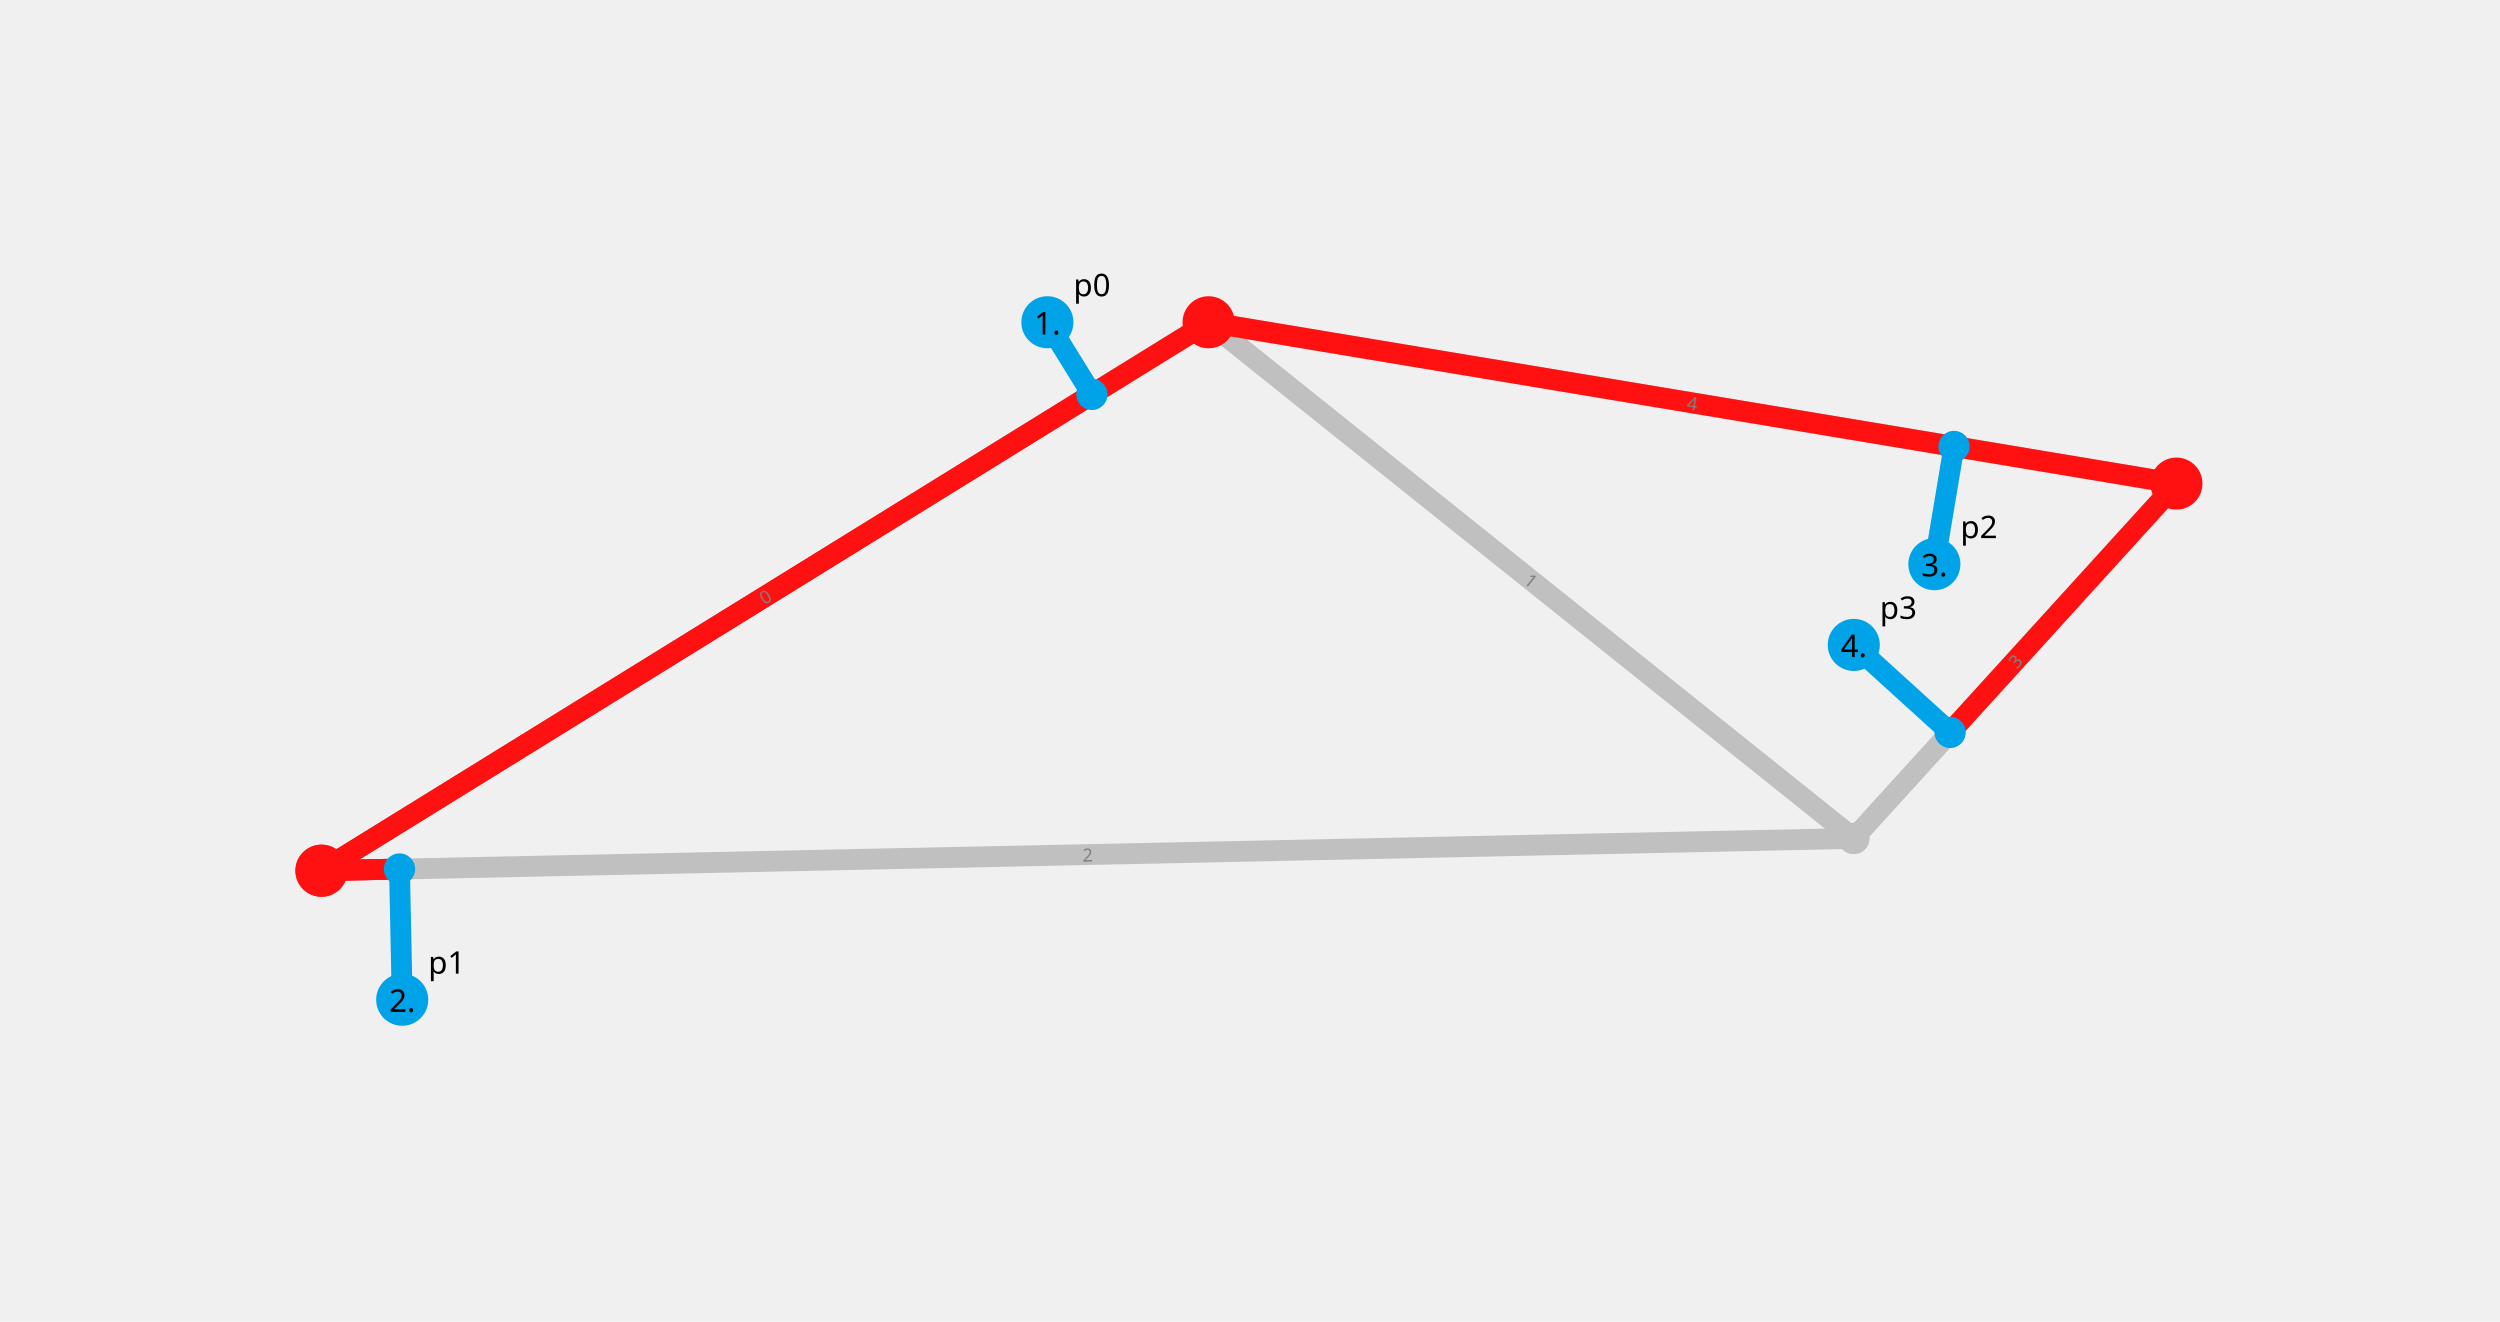
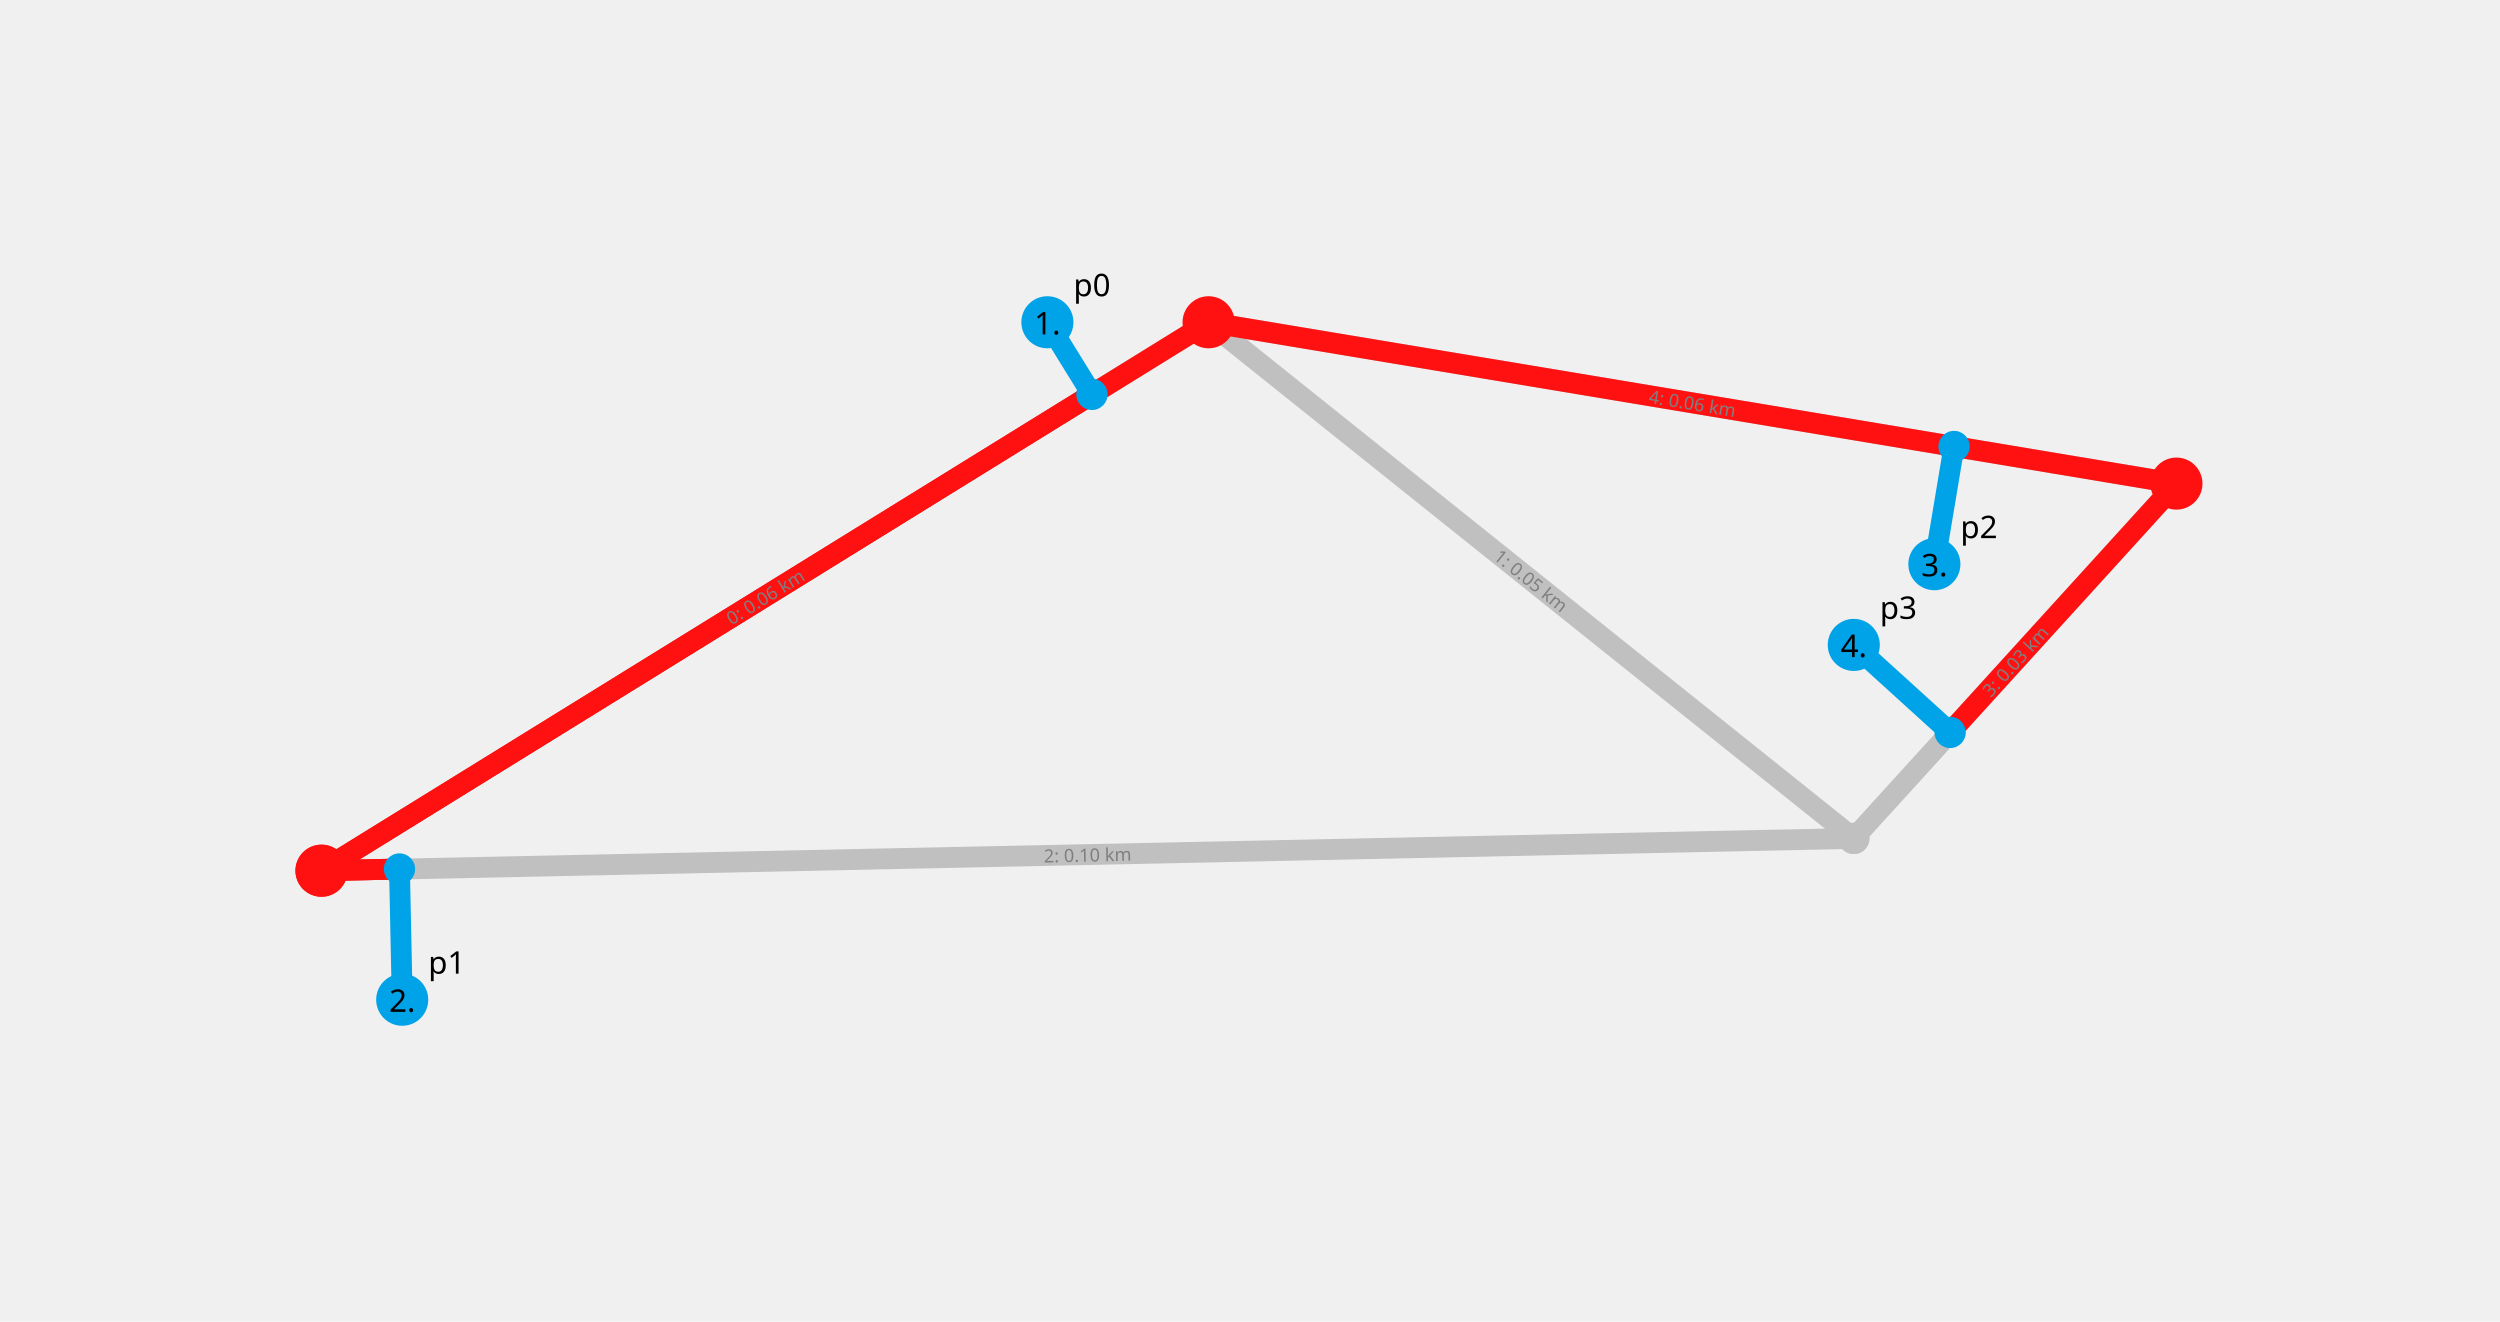
<svg xmlns="http://www.w3.org/2000/svg" version="1.1" width="1920" height="1015" viewBox="-185 -743 1920 1015" font-family="Hermit">
  <rect x="-185" y="-743" width="100%" height="100%" fill="rgb(240, 240, 240)" />
  <line x1="61.9" y1="-74.3" x2="743.2" y2="-495.5" style="stroke:rgb(192, 192, 192);stroke-width:16" />
  <circle cx="61.9" cy="-74.3" r="12" fill="rgb(192, 192, 192)" />
  <circle cx="743.2" cy="-495.5" r="12" fill="rgb(192, 192, 192)" />
  <line x1="743.2" y1="-495.5" x2="1238.7" y2="-99.1" style="stroke:rgb(192, 192, 192);stroke-width:16" />
  <circle cx="1238.7" cy="-99.1" r="12" fill="rgb(192, 192, 192)" />
  <line x1="61.9" y1="-74.3" x2="1238.7" y2="-99.1" style="stroke:rgb(192, 192, 192);stroke-width:16" />
  <circle cx="1238.7" cy="-99.1" r="12" fill="rgb(192, 192, 192)" />
  <line x1="1238.7" y1="-99.1" x2="1486.5" y2="-371.6" style="stroke:rgb(192, 192, 192);stroke-width:16" />
  <circle cx="1486.5" cy="-371.6" r="12" fill="rgb(192, 192, 192)" />
  <line x1="743.2" y1="-495.5" x2="1486.5" y2="-371.6" style="stroke:rgb(192, 192, 192);stroke-width:16" />
  <circle cx="1486.5" cy="-371.6" r="12" fill="rgb(192, 192, 192)" />
  <line x1="653.6" y1="-440.1" x2="61.9" y2="-74.3" style="stroke:rgb(255, 17, 17);stroke-width:16" />
  <circle cx="61.9" cy="-74.3" r="20" fill="rgb(255, 17, 17)" />
  <line x1="61.9" y1="-74.3" x2="121.8" y2="-75.6" style="stroke:rgb(255, 17, 17);stroke-width:16" />
  <line x1="121.8" y1="-75.6" x2="61.9" y2="-74.3" style="stroke:rgb(255, 17, 17);stroke-width:16" />
  <circle cx="61.9" cy="-74.3" r="20" fill="rgb(255, 17, 17)" />
  <line x1="61.9" y1="-74.3" x2="653.6" y2="-440.1" style="stroke:rgb(255, 17, 17);stroke-width:16" />
  <line x1="653.6" y1="-440.1" x2="743.2" y2="-495.5" style="stroke:rgb(255, 17, 17);stroke-width:16" />
  <circle cx="743.2" cy="-495.5" r="20" fill="rgb(255, 17, 17)" />
  <line x1="743.2" y1="-495.5" x2="1315.7" y2="-400.1" style="stroke:rgb(255, 17, 17);stroke-width:16" />
  <line x1="1315.7" y1="-400.1" x2="1486.5" y2="-371.6" style="stroke:rgb(255, 17, 17);stroke-width:16" />
  <circle cx="1486.5" cy="-371.6" r="20" fill="rgb(255, 17, 17)" />
  <line x1="1486.5" y1="-371.6" x2="1312.7" y2="-180.5" style="stroke:rgb(255, 17, 17);stroke-width:16" />
-   <text font-size="14" dominant-baseline="central" text-anchor="middle" fill="rgb(127, 127, 127)" transform="translate(402.6, -284.9) rotate(-31.7236)">0</text>
-   <text font-size="14" dominant-baseline="central" text-anchor="middle" fill="rgb(127, 127, 127)" transform="translate(991.0, -297.3) rotate(38.6598)">1</text>
-   <text font-size="14" dominant-baseline="central" text-anchor="middle" fill="rgb(127, 127, 127)" transform="translate(650.3, -86.7) rotate(-1.20605)">2</text>
-   <text font-size="14" dominant-baseline="central" text-anchor="middle" fill="rgb(127, 127, 127)" transform="translate(1362.6, -235.4) rotate(-47.7263)">3</text>
-   <text font-size="14" dominant-baseline="central" text-anchor="middle" fill="rgb(127, 127, 127)" transform="translate(1114.8, -433.5) rotate(9.46232)">4</text>
+   <text font-size="14" dominant-baseline="central" text-anchor="middle" fill="rgb(127, 127, 127)" transform="translate(402.6, -284.9) rotate(-31.7236)">0: 0.06 km</text>
+   <text font-size="14" dominant-baseline="central" text-anchor="middle" fill="rgb(127, 127, 127)" transform="translate(991.0, -297.3) rotate(38.6598)">1: 0.05 km</text>
+   <text font-size="14" dominant-baseline="central" text-anchor="middle" fill="rgb(127, 127, 127)" transform="translate(650.3, -86.7) rotate(-1.20605)">2: 0.10 km</text>
+   <text font-size="14" dominant-baseline="central" text-anchor="middle" fill="rgb(127, 127, 127)" transform="translate(1362.6, -235.4) rotate(-47.7263)">3: 0.03 km</text>
+   <text font-size="14" dominant-baseline="central" text-anchor="middle" fill="rgb(127, 127, 127)" transform="translate(1114.8, -433.5) rotate(9.46232)">4: 0.06 km</text>
  <line x1="653.6" y1="-440.1" x2="619.4" y2="-495.5" style="stroke:rgb(0, 162, 232);stroke-width:16" />
  <circle cx="653.6" cy="-440.1" r="12" fill="rgb(0, 162, 232)" />
  <circle cx="619.4" cy="-495.5" r="20" fill="rgb(0, 162, 232)" />
  <text x="639.4" y="-515.5" font-size="24" text-anchor="start" fill="black">p0</text>
  <text x="619.4" y="-495.5" font-size="24" dominant-baseline="central" text-anchor="middle" fill="black">1.</text>
  <line x1="121.8" y1="-75.6" x2="123.9" y2="24.8" style="stroke:rgb(0, 162, 232);stroke-width:16" />
  <circle cx="121.8" cy="-75.6" r="12" fill="rgb(0, 162, 232)" />
  <circle cx="123.9" cy="24.8" r="20" fill="rgb(0, 162, 232)" />
  <text x="143.9" y="4.8" font-size="24" text-anchor="start" fill="black">p1</text>
  <text x="123.9" y="24.8" font-size="24" dominant-baseline="central" text-anchor="middle" fill="black">2.</text>
  <line x1="1315.7" y1="-400.1" x2="1300.6" y2="-309.7" style="stroke:rgb(0, 162, 232);stroke-width:16" />
  <circle cx="1315.7" cy="-400.1" r="12" fill="rgb(0, 162, 232)" />
  <circle cx="1300.6" cy="-309.7" r="20" fill="rgb(0, 162, 232)" />
  <text x="1320.6" y="-329.7" font-size="24" text-anchor="start" fill="black">p2</text>
  <text x="1300.6" y="-309.7" font-size="24" dominant-baseline="central" text-anchor="middle" fill="black">3.</text>
  <line x1="1312.7" y1="-180.5" x2="1238.7" y2="-247.7" style="stroke:rgb(0, 162, 232);stroke-width:16" />
  <circle cx="1312.7" cy="-180.5" r="12" fill="rgb(0, 162, 232)" />
  <circle cx="1238.7" cy="-247.7" r="20" fill="rgb(0, 162, 232)" />
  <text x="1258.7" y="-267.7" font-size="24" text-anchor="start" fill="black">p3</text>
  <text x="1238.7" y="-247.7" font-size="24" dominant-baseline="central" text-anchor="middle" fill="black">4.</text>
</svg>
